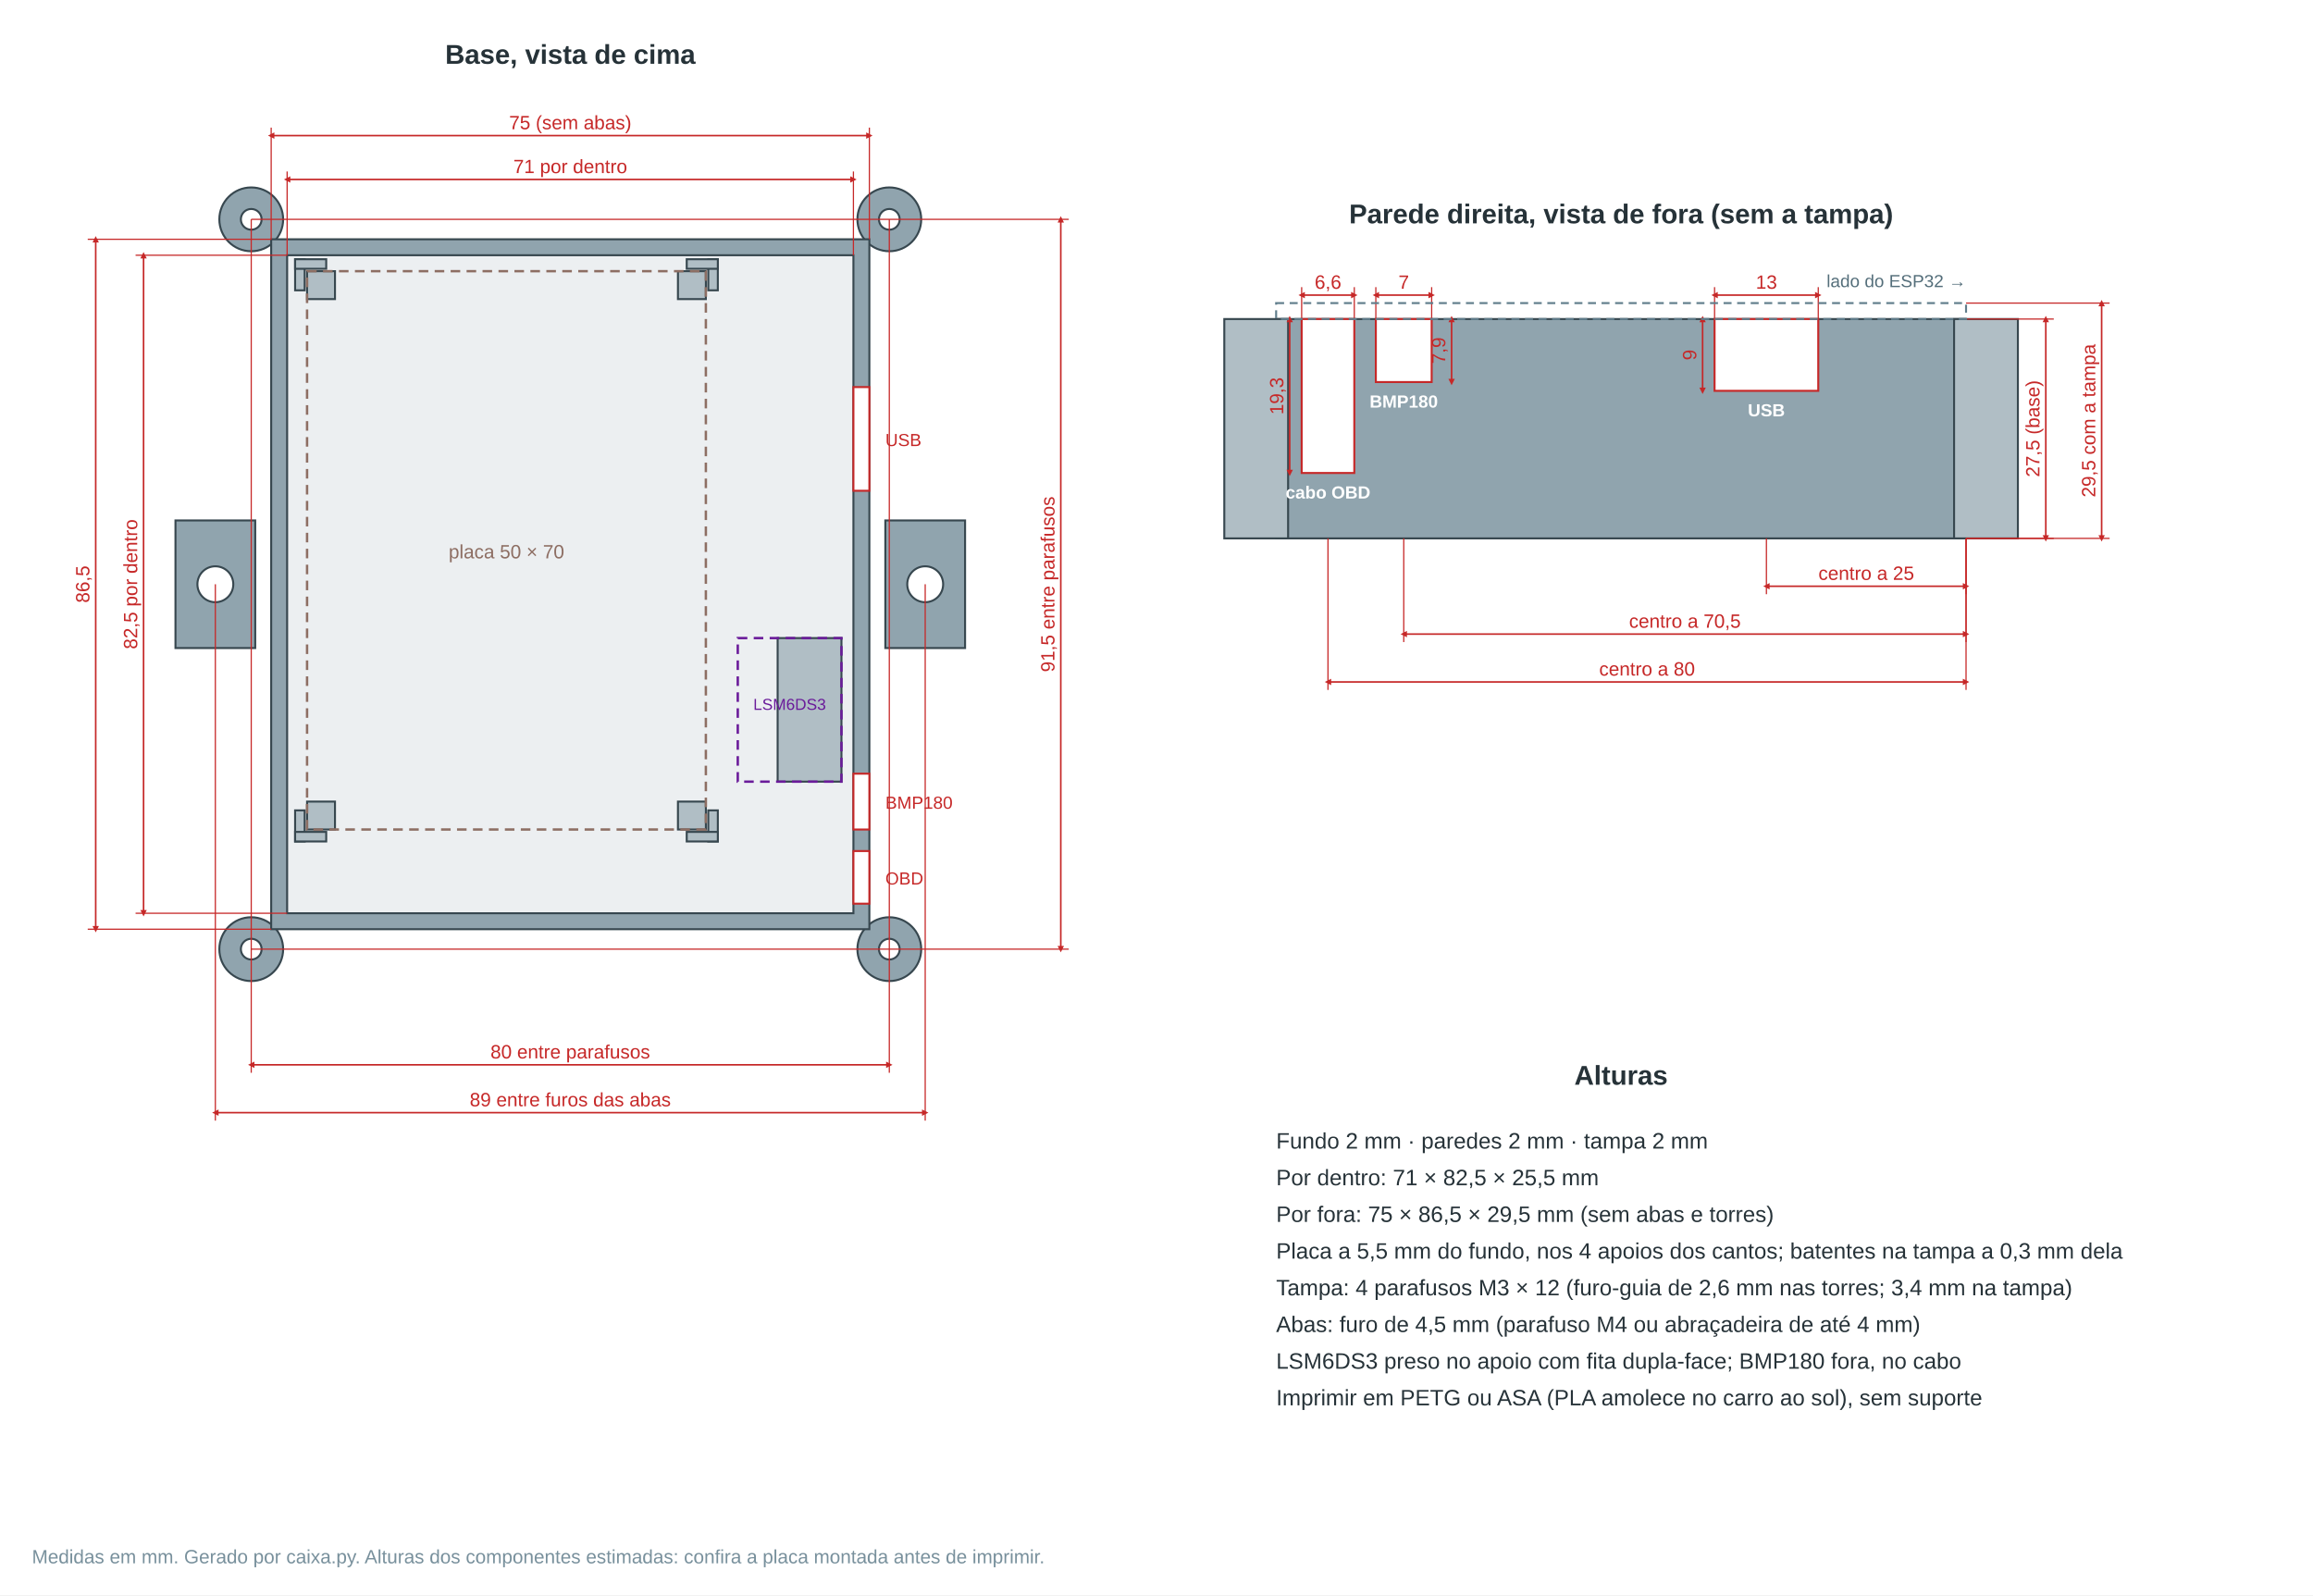
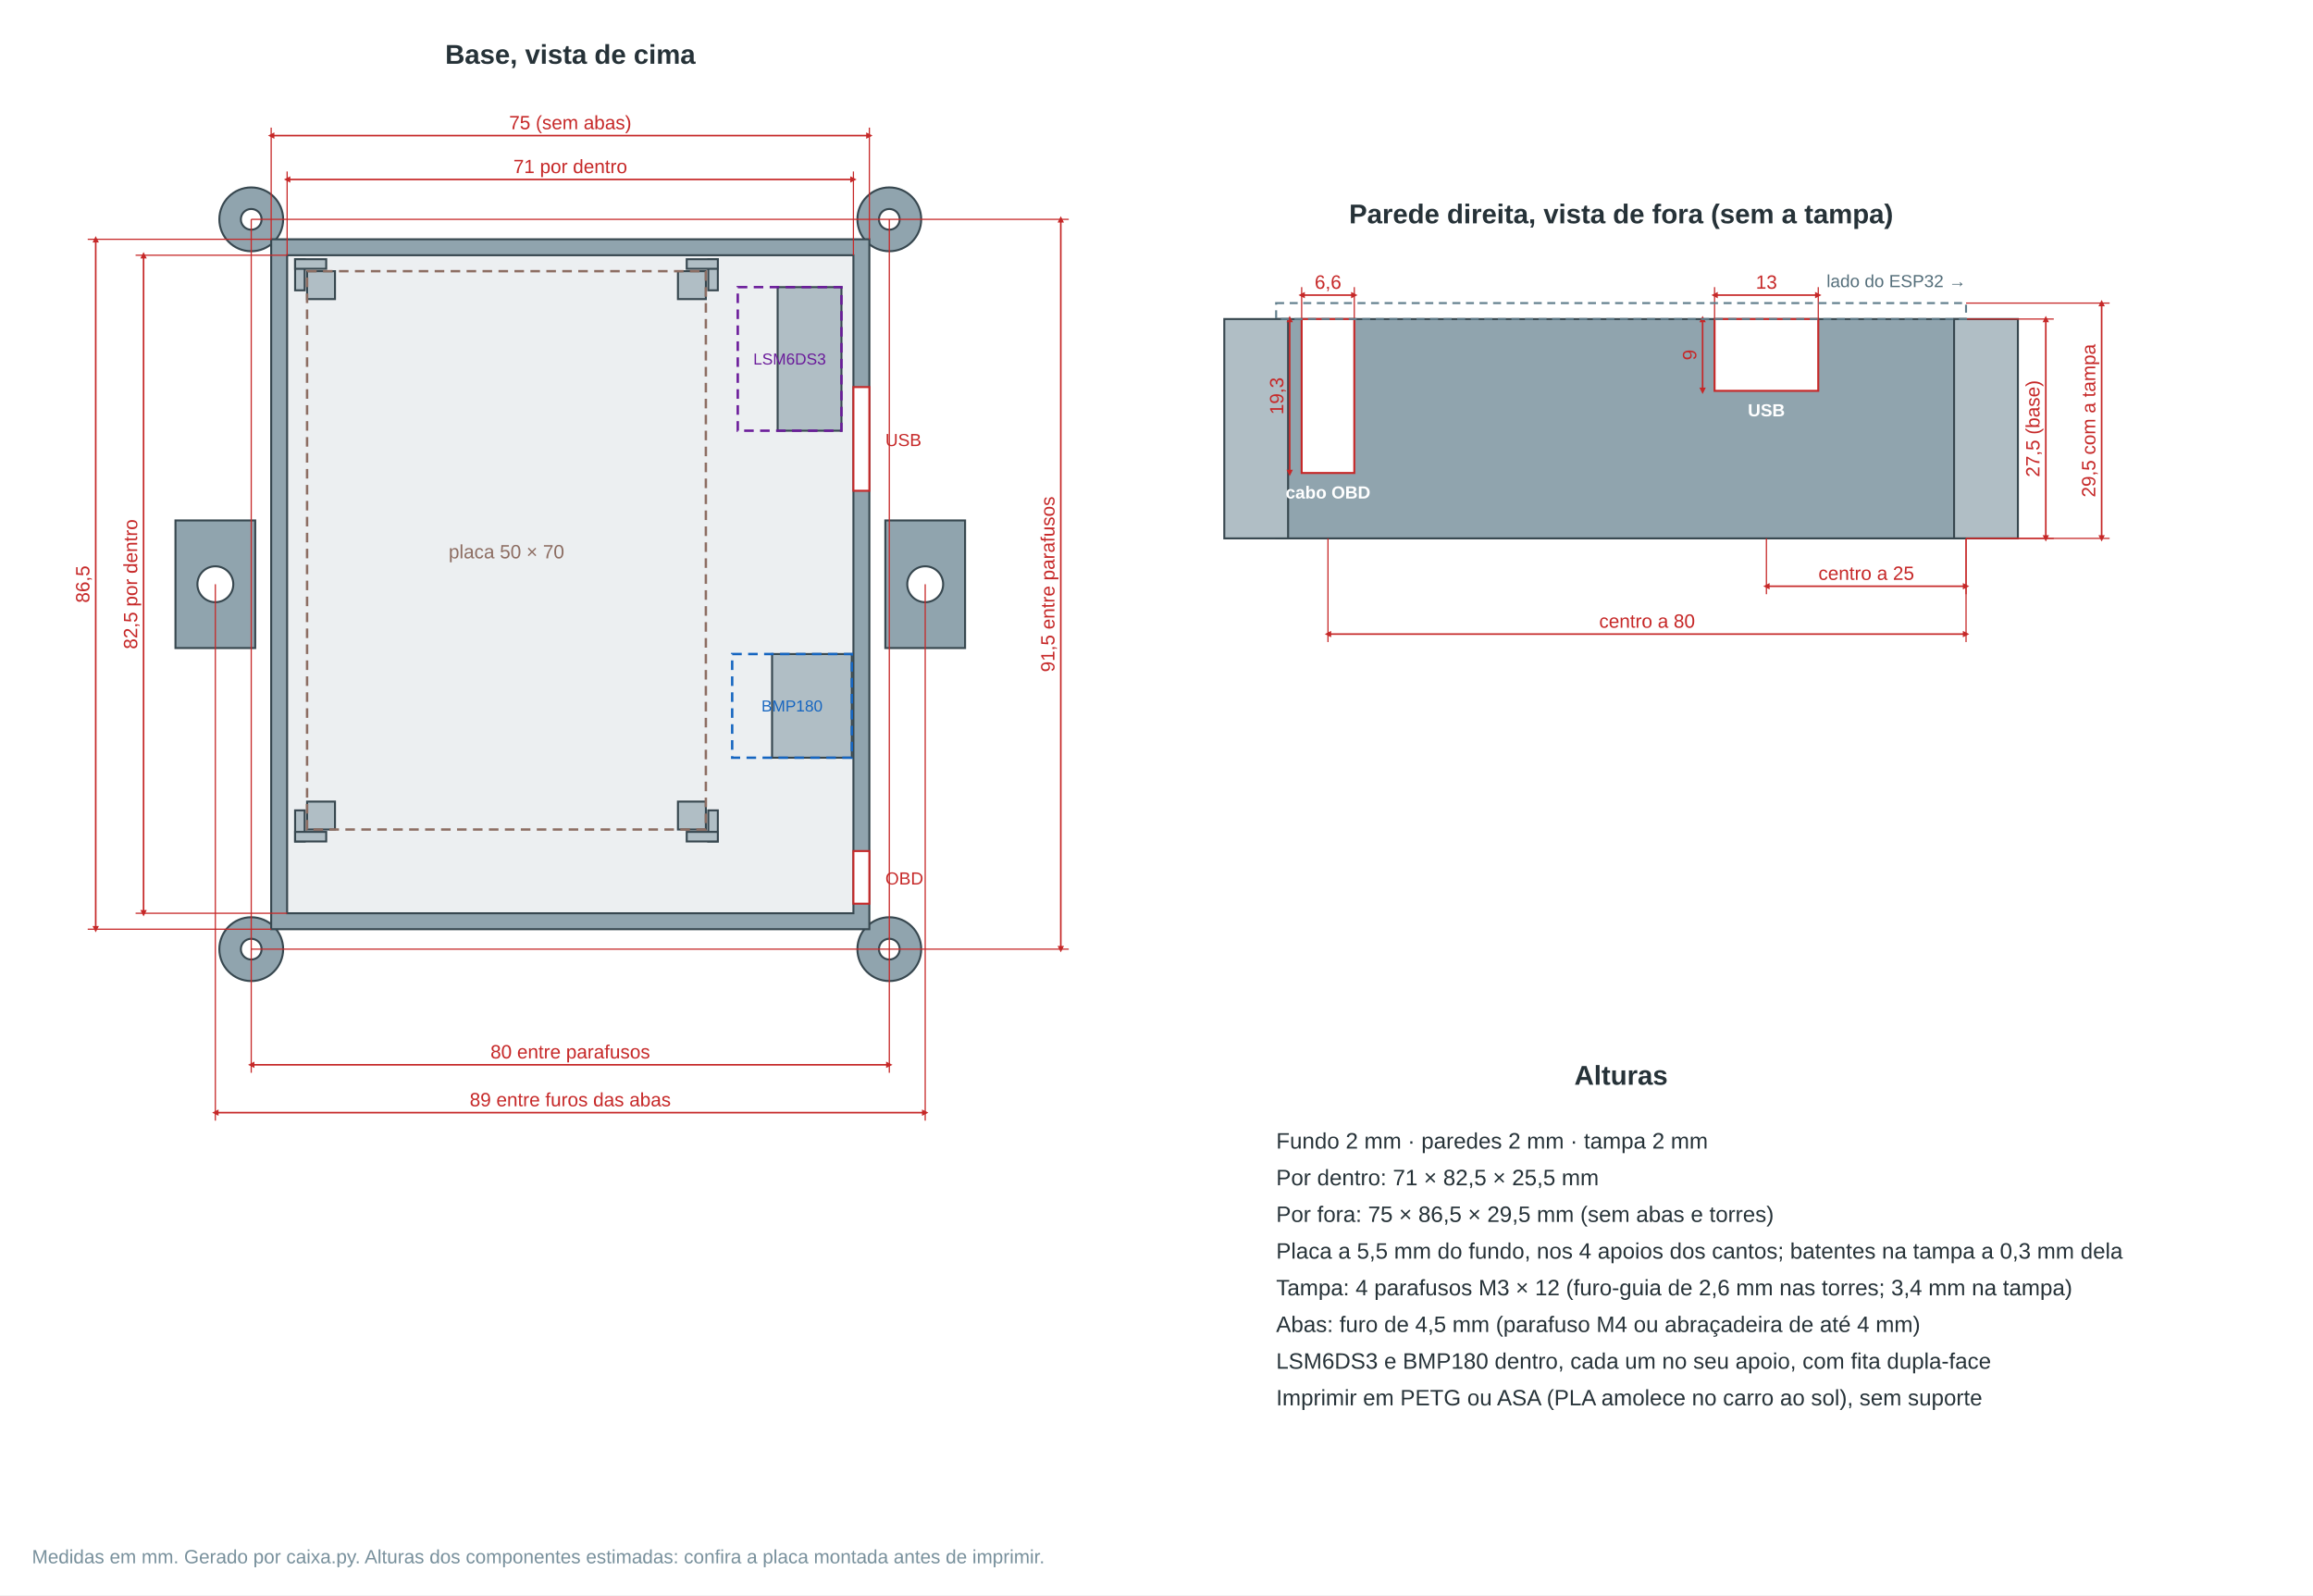
<svg xmlns="http://www.w3.org/2000/svg" width="870" height="600" viewBox="0 0 290 200">
  <defs>
    <marker id="s" viewBox="0 0 4 4" refX="2" refY="2" markerWidth="4" markerHeight="4" orient="auto-start-reverse">
      <path d="M0,0 L4,2 L0,4 z" fill="#c62828" />
    </marker>
  </defs>
  <rect width="290" height="200" fill="#ffffff" />
  <text x="71.50" y="8.00" font-size="3.4" text-anchor="middle" fill="#263238" font-family="Arial, Helvetica, sans-serif" font-weight="bold">Base, vista de cima</text>
  <circle cx="31.50" cy="27.50" r="4.00" fill="#90a4ae" stroke="#37474f" stroke-width="0.25" />
  <circle cx="111.50" cy="27.50" r="4.00" fill="#90a4ae" stroke="#37474f" stroke-width="0.25" />
  <circle cx="31.50" cy="119.00" r="4.00" fill="#90a4ae" stroke="#37474f" stroke-width="0.25" />
  <circle cx="111.50" cy="119.00" r="4.00" fill="#90a4ae" stroke="#37474f" stroke-width="0.25" />
  <rect x="22.00" y="65.25" width="10.00" height="16.00" fill="#90a4ae" stroke="#37474f" stroke-width="0.25" />
  <rect x="111.00" y="65.25" width="10.00" height="16.00" fill="#90a4ae" stroke="#37474f" stroke-width="0.25" />
  <rect x="34.00" y="30.00" width="75.00" height="86.50" fill="#90a4ae" stroke="#37474f" stroke-width="0.25" />
  <rect x="36.00" y="32.00" width="71.00" height="82.50" fill="#eceff1" stroke="#37474f" stroke-width="0.25" />
  <circle cx="27.00" cy="73.25" r="2.25" fill="#ffffff" stroke="#37474f" stroke-width="0.25" />
  <circle cx="116.00" cy="73.25" r="2.25" fill="#ffffff" stroke="#37474f" stroke-width="0.25" />
  <rect x="38.50" y="34.00" width="3.50" height="3.50" fill="#b0bec5" stroke="#37474f" stroke-width="0.25" />
  <rect x="37.00" y="32.50" width="1.20" height="3.90" fill="#b0bec5" stroke="#37474f" stroke-width="0.25" />
  <rect x="37.00" y="32.50" width="3.90" height="1.20" fill="#b0bec5" stroke="#37474f" stroke-width="0.25" />
  <rect x="85.00" y="34.00" width="3.50" height="3.50" fill="#b0bec5" stroke="#37474f" stroke-width="0.25" />
  <rect x="88.80" y="32.50" width="1.20" height="3.90" fill="#b0bec5" stroke="#37474f" stroke-width="0.25" />
  <rect x="86.10" y="32.50" width="3.90" height="1.20" fill="#b0bec5" stroke="#37474f" stroke-width="0.25" />
  <rect x="38.50" y="100.50" width="3.50" height="3.50" fill="#b0bec5" stroke="#37474f" stroke-width="0.25" />
  <rect x="37.00" y="101.60" width="1.20" height="3.90" fill="#b0bec5" stroke="#37474f" stroke-width="0.25" />
  <rect x="37.00" y="104.30" width="3.90" height="1.20" fill="#b0bec5" stroke="#37474f" stroke-width="0.25" />
  <rect x="85.00" y="100.50" width="3.50" height="3.50" fill="#b0bec5" stroke="#37474f" stroke-width="0.25" />
  <rect x="88.80" y="101.60" width="1.20" height="3.90" fill="#b0bec5" stroke="#37474f" stroke-width="0.25" />
  <rect x="86.10" y="104.30" width="3.90" height="1.20" fill="#b0bec5" stroke="#37474f" stroke-width="0.25" />
-   <rect x="97.50" y="80.00" width="8.00" height="18.00" fill="#b0bec5" stroke="#37474f" stroke-width="0.25" />
+   <rect x="97.50" y="36.00" width="8.00" height="18.00" fill="#b0bec5" stroke="#37474f" stroke-width="0.25" />
+   <rect x="96.80" y="82.00" width="10.00" height="13.00" fill="#b0bec5" stroke="#37474f" stroke-width="0.25" />
  <circle cx="31.50" cy="27.50" r="1.30" fill="#ffffff" stroke="#37474f" stroke-width="0.25" />
  <circle cx="111.50" cy="27.50" r="1.30" fill="#ffffff" stroke="#37474f" stroke-width="0.25" />
  <circle cx="31.50" cy="119.00" r="1.30" fill="#ffffff" stroke="#37474f" stroke-width="0.25" />
  <circle cx="111.50" cy="119.00" r="1.30" fill="#ffffff" stroke="#37474f" stroke-width="0.25" />
  <rect x="38.50" y="34.00" width="50.00" height="70.00" fill="none" stroke="#8d6e63" stroke-width="0.3" stroke-dasharray="1.2 0.8" />
  <text x="63.50" y="70.00" font-size="2.4" text-anchor="middle" fill="#8d6e63" font-family="Arial, Helvetica, sans-serif" font-weight="normal">placa 50 × 70</text>
-   <rect x="92.50" y="80.00" width="13.00" height="18.00" fill="none" stroke="#6a1b9a" stroke-width="0.3" stroke-dasharray="1.2 0.8" />
-   <text x="99.00" y="89.00" font-size="2.0" text-anchor="middle" fill="#6a1b9a" font-family="Arial, Helvetica, sans-serif" font-weight="normal">LSM6DS3</text>
+   <rect x="92.50" y="36.00" width="13.00" height="18.00" fill="none" stroke="#6a1b9a" stroke-width="0.3" stroke-dasharray="1.2 0.8" />
+   <text x="99.00" y="45.70" font-size="2.0" text-anchor="middle" fill="#6a1b9a" font-family="Arial, Helvetica, sans-serif" font-weight="normal">LSM6DS3</text>
+   <rect x="91.80" y="82.00" width="15.00" height="13.00" fill="none" stroke="#1565c0" stroke-width="0.3" stroke-dasharray="1.2 0.8" />
+   <text x="99.30" y="89.20" font-size="2.0" text-anchor="middle" fill="#1565c0" font-family="Arial, Helvetica, sans-serif" font-weight="normal">BMP180</text>
  <rect x="107.00" y="48.53" width="2.00" height="13.00" fill="#ffffff" stroke="#c62828" stroke-width="0.25" />
  <text x="111.00" y="55.93" font-size="2.2" text-anchor="start" fill="#c62828" font-family="Arial, Helvetica, sans-serif" font-weight="normal">USB</text>
-   <rect x="107.00" y="97.00" width="2.00" height="7.00" fill="#ffffff" stroke="#c62828" stroke-width="0.25" />
-   <text x="111.00" y="101.40" font-size="2.2" text-anchor="start" fill="#c62828" font-family="Arial, Helvetica, sans-serif" font-weight="normal">BMP180</text>
  <rect x="107.00" y="106.70" width="2.00" height="6.60" fill="#ffffff" stroke="#c62828" stroke-width="0.25" />
  <text x="111.00" y="110.90" font-size="2.2" text-anchor="start" fill="#c62828" font-family="Arial, Helvetica, sans-serif" font-weight="normal">OBD</text>
  <line x1="34.00" y1="30.00" x2="34.00" y2="16.00" stroke="#c62828" stroke-width="0.15" />
  <line x1="109.00" y1="30.00" x2="109.00" y2="16.00" stroke="#c62828" stroke-width="0.15" />
  <line x1="34.00" y1="17.00" x2="109.00" y2="17.00" stroke="#c62828" stroke-width="0.2" marker-start="url(#s)" marker-end="url(#s)" />
  <text x="71.50" y="16.20" font-size="2.4" text-anchor="middle" fill="#c62828" font-family="Arial, Helvetica, sans-serif" font-weight="normal">75 (sem abas)</text>
  <line x1="36.00" y1="32.00" x2="36.00" y2="21.50" stroke="#c62828" stroke-width="0.15" />
  <line x1="107.00" y1="32.00" x2="107.00" y2="21.50" stroke="#c62828" stroke-width="0.15" />
  <line x1="36.00" y1="22.50" x2="107.00" y2="22.50" stroke="#c62828" stroke-width="0.2" marker-start="url(#s)" marker-end="url(#s)" />
  <text x="71.50" y="21.70" font-size="2.4" text-anchor="middle" fill="#c62828" font-family="Arial, Helvetica, sans-serif" font-weight="normal">71 por dentro</text>
  <line x1="31.50" y1="27.50" x2="31.50" y2="134.50" stroke="#c62828" stroke-width="0.15" />
  <line x1="111.50" y1="27.50" x2="111.50" y2="134.50" stroke="#c62828" stroke-width="0.15" />
  <line x1="31.50" y1="133.50" x2="111.50" y2="133.50" stroke="#c62828" stroke-width="0.2" marker-start="url(#s)" marker-end="url(#s)" />
  <text x="71.50" y="132.70" font-size="2.4" text-anchor="middle" fill="#c62828" font-family="Arial, Helvetica, sans-serif" font-weight="normal">80 entre parafusos</text>
  <line x1="27.00" y1="73.25" x2="27.00" y2="140.50" stroke="#c62828" stroke-width="0.15" />
  <line x1="116.00" y1="73.25" x2="116.00" y2="140.50" stroke="#c62828" stroke-width="0.15" />
  <line x1="27.00" y1="139.50" x2="116.00" y2="139.50" stroke="#c62828" stroke-width="0.2" marker-start="url(#s)" marker-end="url(#s)" />
  <text x="71.50" y="138.70" font-size="2.4" text-anchor="middle" fill="#c62828" font-family="Arial, Helvetica, sans-serif" font-weight="normal">89 entre furos das abas</text>
  <line x1="34.00" y1="30.00" x2="11.00" y2="30.00" stroke="#c62828" stroke-width="0.15" />
  <line x1="34.00" y1="116.50" x2="11.00" y2="116.50" stroke="#c62828" stroke-width="0.15" />
  <line x1="12.00" y1="30.00" x2="12.00" y2="116.50" stroke="#c62828" stroke-width="0.2" marker-start="url(#s)" marker-end="url(#s)" />
  <text x="11.20" y="73.25" font-size="2.4" text-anchor="middle" fill="#c62828" font-family="Arial, Helvetica, sans-serif" font-weight="normal" transform="rotate(-90 11.20 73.25)">86,5</text>
  <line x1="36.00" y1="32.00" x2="17.00" y2="32.00" stroke="#c62828" stroke-width="0.15" />
  <line x1="36.00" y1="114.50" x2="17.00" y2="114.50" stroke="#c62828" stroke-width="0.15" />
  <line x1="18.00" y1="32.00" x2="18.00" y2="114.50" stroke="#c62828" stroke-width="0.2" marker-start="url(#s)" marker-end="url(#s)" />
  <text x="17.20" y="73.25" font-size="2.4" text-anchor="middle" fill="#c62828" font-family="Arial, Helvetica, sans-serif" font-weight="normal" transform="rotate(-90 17.20 73.25)">82,5 por dentro</text>
  <line x1="31.50" y1="27.50" x2="134.00" y2="27.50" stroke="#c62828" stroke-width="0.15" />
  <line x1="31.50" y1="119.00" x2="134.00" y2="119.00" stroke="#c62828" stroke-width="0.15" />
  <line x1="133.00" y1="27.50" x2="133.00" y2="119.00" stroke="#c62828" stroke-width="0.2" marker-start="url(#s)" marker-end="url(#s)" />
  <text x="132.20" y="73.25" font-size="2.4" text-anchor="middle" fill="#c62828" font-family="Arial, Helvetica, sans-serif" font-weight="normal" transform="rotate(-90 132.20 73.25)">91,5 entre parafusos</text>
  <text x="203.25" y="28.00" font-size="3.4" text-anchor="middle" fill="#263238" font-family="Arial, Helvetica, sans-serif" font-weight="bold">Parede direita, vista de fora (sem a tampa)</text>
  <rect x="160.00" y="40.00" width="86.50" height="27.50" fill="#90a4ae" stroke="#37474f" stroke-width="0.25" />
  <rect x="245.00" y="40.00" width="8.00" height="27.50" fill="#b0bec5" stroke="#37474f" stroke-width="0.25" />
  <rect x="153.50" y="40.00" width="8.00" height="27.50" fill="#b0bec5" stroke="#37474f" stroke-width="0.25" />
  <rect x="214.97" y="40.00" width="13.00" height="9.00" fill="#ffffff" stroke="#c62828" stroke-width="0.25" />
  <text x="221.47" y="52.20" font-size="2.2" text-anchor="middle" fill="#ffffff" font-family="Arial, Helvetica, sans-serif" font-weight="bold">USB</text>
  <line x1="214.97" y1="40.00" x2="214.97" y2="36.00" stroke="#c62828" stroke-width="0.15" />
  <line x1="227.97" y1="40.00" x2="227.97" y2="36.00" stroke="#c62828" stroke-width="0.15" />
  <line x1="214.97" y1="37.00" x2="227.97" y2="37.00" stroke="#c62828" stroke-width="0.2" marker-start="url(#s)" marker-end="url(#s)" />
  <text x="221.47" y="36.20" font-size="2.4" text-anchor="middle" fill="#c62828" font-family="Arial, Helvetica, sans-serif" font-weight="normal">13</text>
  <line x1="213.47" y1="40.00" x2="213.47" y2="49.00" stroke="#c62828" stroke-width="0.2" marker-start="url(#s)" marker-end="url(#s)" />
  <text x="212.67" y="44.50" font-size="2.4" text-anchor="middle" fill="#c62828" font-family="Arial, Helvetica, sans-serif" font-weight="normal" transform="rotate(-90 212.67 44.50)">9</text>
-   <rect x="172.50" y="40.00" width="7.00" height="7.90" fill="#ffffff" stroke="#c62828" stroke-width="0.25" />
-   <text x="176.00" y="51.10" font-size="2.2" text-anchor="middle" fill="#ffffff" font-family="Arial, Helvetica, sans-serif" font-weight="bold">BMP180</text>
-   <line x1="172.50" y1="40.00" x2="172.50" y2="36.00" stroke="#c62828" stroke-width="0.15" />
-   <line x1="179.50" y1="40.00" x2="179.50" y2="36.00" stroke="#c62828" stroke-width="0.15" />
-   <line x1="172.50" y1="37.00" x2="179.50" y2="37.00" stroke="#c62828" stroke-width="0.2" marker-start="url(#s)" marker-end="url(#s)" />
-   <text x="176.00" y="36.20" font-size="2.4" text-anchor="middle" fill="#c62828" font-family="Arial, Helvetica, sans-serif" font-weight="normal">7</text>
-   <line x1="182.00" y1="40.00" x2="182.00" y2="47.90" stroke="#c62828" stroke-width="0.2" marker-start="url(#s)" marker-end="url(#s)" />
-   <text x="181.20" y="43.95" font-size="2.4" text-anchor="middle" fill="#c62828" font-family="Arial, Helvetica, sans-serif" font-weight="normal" transform="rotate(-90 181.20 43.95)">7,9</text>
  <rect x="163.20" y="40.00" width="6.60" height="19.30" fill="#ffffff" stroke="#c62828" stroke-width="0.25" />
  <text x="166.50" y="62.50" font-size="2.2" text-anchor="middle" fill="#ffffff" font-family="Arial, Helvetica, sans-serif" font-weight="bold">cabo OBD</text>
  <line x1="163.20" y1="40.00" x2="163.20" y2="36.00" stroke="#c62828" stroke-width="0.15" />
  <line x1="169.80" y1="40.00" x2="169.80" y2="36.00" stroke="#c62828" stroke-width="0.15" />
  <line x1="163.20" y1="37.00" x2="169.80" y2="37.00" stroke="#c62828" stroke-width="0.2" marker-start="url(#s)" marker-end="url(#s)" />
  <text x="166.50" y="36.20" font-size="2.4" text-anchor="middle" fill="#c62828" font-family="Arial, Helvetica, sans-serif" font-weight="normal">6,6</text>
  <line x1="161.70" y1="40.00" x2="161.70" y2="59.30" stroke="#c62828" stroke-width="0.2" marker-start="url(#s)" marker-end="url(#s)" />
  <text x="160.90" y="49.65" font-size="2.4" text-anchor="middle" fill="#c62828" font-family="Arial, Helvetica, sans-serif" font-weight="normal" transform="rotate(-90 160.90 49.65)">19,3</text>
  <line x1="246.50" y1="40.00" x2="257.50" y2="40.00" stroke="#c62828" stroke-width="0.15" />
  <line x1="246.50" y1="67.50" x2="257.50" y2="67.50" stroke="#c62828" stroke-width="0.15" />
  <line x1="256.50" y1="40.00" x2="256.50" y2="67.50" stroke="#c62828" stroke-width="0.2" marker-start="url(#s)" marker-end="url(#s)" />
  <text x="255.70" y="53.75" font-size="2.4" text-anchor="middle" fill="#c62828" font-family="Arial, Helvetica, sans-serif" font-weight="normal" transform="rotate(-90 255.70 53.75)">27,5 (base)</text>
  <line x1="246.50" y1="38.00" x2="264.50" y2="38.00" stroke="#c62828" stroke-width="0.15" />
  <line x1="246.50" y1="67.50" x2="264.50" y2="67.50" stroke="#c62828" stroke-width="0.15" />
  <line x1="263.50" y1="38.00" x2="263.50" y2="67.50" stroke="#c62828" stroke-width="0.2" marker-start="url(#s)" marker-end="url(#s)" />
  <text x="262.70" y="52.75" font-size="2.4" text-anchor="middle" fill="#c62828" font-family="Arial, Helvetica, sans-serif" font-weight="normal" transform="rotate(-90 262.70 52.75)">29,5 com a tampa</text>
  <text x="246.50" y="36.00" font-size="2.2" text-anchor="end" fill="#546e7a" font-family="Arial, Helvetica, sans-serif" font-weight="normal">lado do ESP32 →</text>
  <rect x="160.00" y="38.00" width="86.50" height="2.00" fill="none" stroke="#607d8b" stroke-width="0.25" stroke-dasharray="1 0.7" />
  <line x1="221.47" y1="67.50" x2="221.47" y2="74.50" stroke="#c62828" stroke-width="0.15" />
  <line x1="246.50" y1="67.50" x2="246.50" y2="74.50" stroke="#c62828" stroke-width="0.15" />
  <line x1="221.47" y1="73.50" x2="246.50" y2="73.50" stroke="#c62828" stroke-width="0.2" marker-start="url(#s)" marker-end="url(#s)" />
  <text x="233.99" y="72.70" font-size="2.4" text-anchor="middle" fill="#c62828" font-family="Arial, Helvetica, sans-serif" font-weight="normal">centro a 25</text>
-   <line x1="176.00" y1="67.50" x2="176.00" y2="80.50" stroke="#c62828" stroke-width="0.15" />
+   <line x1="166.50" y1="67.50" x2="166.50" y2="80.50" stroke="#c62828" stroke-width="0.15" />
  <line x1="246.50" y1="67.50" x2="246.50" y2="80.50" stroke="#c62828" stroke-width="0.15" />
-   <line x1="176.00" y1="79.50" x2="246.50" y2="79.50" stroke="#c62828" stroke-width="0.2" marker-start="url(#s)" marker-end="url(#s)" />
-   <text x="211.25" y="78.70" font-size="2.4" text-anchor="middle" fill="#c62828" font-family="Arial, Helvetica, sans-serif" font-weight="normal">centro a 70,5</text>
-   <line x1="166.50" y1="67.50" x2="166.50" y2="86.50" stroke="#c62828" stroke-width="0.15" />
-   <line x1="246.50" y1="67.50" x2="246.50" y2="86.50" stroke="#c62828" stroke-width="0.15" />
-   <line x1="166.50" y1="85.50" x2="246.50" y2="85.50" stroke="#c62828" stroke-width="0.2" marker-start="url(#s)" marker-end="url(#s)" />
-   <text x="206.50" y="84.70" font-size="2.4" text-anchor="middle" fill="#c62828" font-family="Arial, Helvetica, sans-serif" font-weight="normal">centro a 80</text>
+   <line x1="166.50" y1="79.50" x2="246.50" y2="79.50" stroke="#c62828" stroke-width="0.2" marker-start="url(#s)" marker-end="url(#s)" />
+   <text x="206.50" y="78.70" font-size="2.4" text-anchor="middle" fill="#c62828" font-family="Arial, Helvetica, sans-serif" font-weight="normal">centro a 80</text>
  <text x="203.25" y="136.00" font-size="3.4" text-anchor="middle" fill="#263238" font-family="Arial, Helvetica, sans-serif" font-weight="bold">Alturas</text>
  <text x="160.00" y="144.00" font-size="2.8" text-anchor="start" fill="#263238" font-family="Arial, Helvetica, sans-serif" font-weight="normal">Fundo 2 mm · paredes 2 mm · tampa 2 mm</text>
  <text x="160.00" y="148.60" font-size="2.8" text-anchor="start" fill="#263238" font-family="Arial, Helvetica, sans-serif" font-weight="normal">Por dentro: 71 × 82,5 × 25,5 mm</text>
  <text x="160.00" y="153.20" font-size="2.8" text-anchor="start" fill="#263238" font-family="Arial, Helvetica, sans-serif" font-weight="normal">Por fora: 75 × 86,5 × 29,5 mm (sem abas e torres)</text>
  <text x="160.00" y="157.80" font-size="2.8" text-anchor="start" fill="#263238" font-family="Arial, Helvetica, sans-serif" font-weight="normal">Placa a 5,5 mm do fundo, nos 4 apoios dos cantos; batentes na tampa a 0,3 mm dela</text>
  <text x="160.00" y="162.40" font-size="2.8" text-anchor="start" fill="#263238" font-family="Arial, Helvetica, sans-serif" font-weight="normal">Tampa: 4 parafusos M3 × 12 (furo-guia de 2,6 mm nas torres; 3,4 mm na tampa)</text>
  <text x="160.00" y="167.00" font-size="2.8" text-anchor="start" fill="#263238" font-family="Arial, Helvetica, sans-serif" font-weight="normal">Abas: furo de 4,5 mm (parafuso M4 ou abraçadeira de até 4 mm)</text>
-   <text x="160.00" y="171.60" font-size="2.8" text-anchor="start" fill="#263238" font-family="Arial, Helvetica, sans-serif" font-weight="normal">LSM6DS3 preso no apoio com fita dupla-face; BMP180 fora, no cabo</text>
+   <text x="160.00" y="171.60" font-size="2.8" text-anchor="start" fill="#263238" font-family="Arial, Helvetica, sans-serif" font-weight="normal">LSM6DS3 e BMP180 dentro, cada um no seu apoio, com fita dupla-face</text>
  <text x="160.00" y="176.20" font-size="2.8" text-anchor="start" fill="#263238" font-family="Arial, Helvetica, sans-serif" font-weight="normal">Imprimir em PETG ou ASA (PLA amolece no carro ao sol), sem suporte</text>
  <text x="4" y="196" font-size="2.4" fill="#78909c" font-family="Arial, Helvetica, sans-serif">Medidas em mm. Gerado por caixa.py. Alturas dos componentes estimadas: confira a placa montada antes de imprimir.</text>
</svg>
